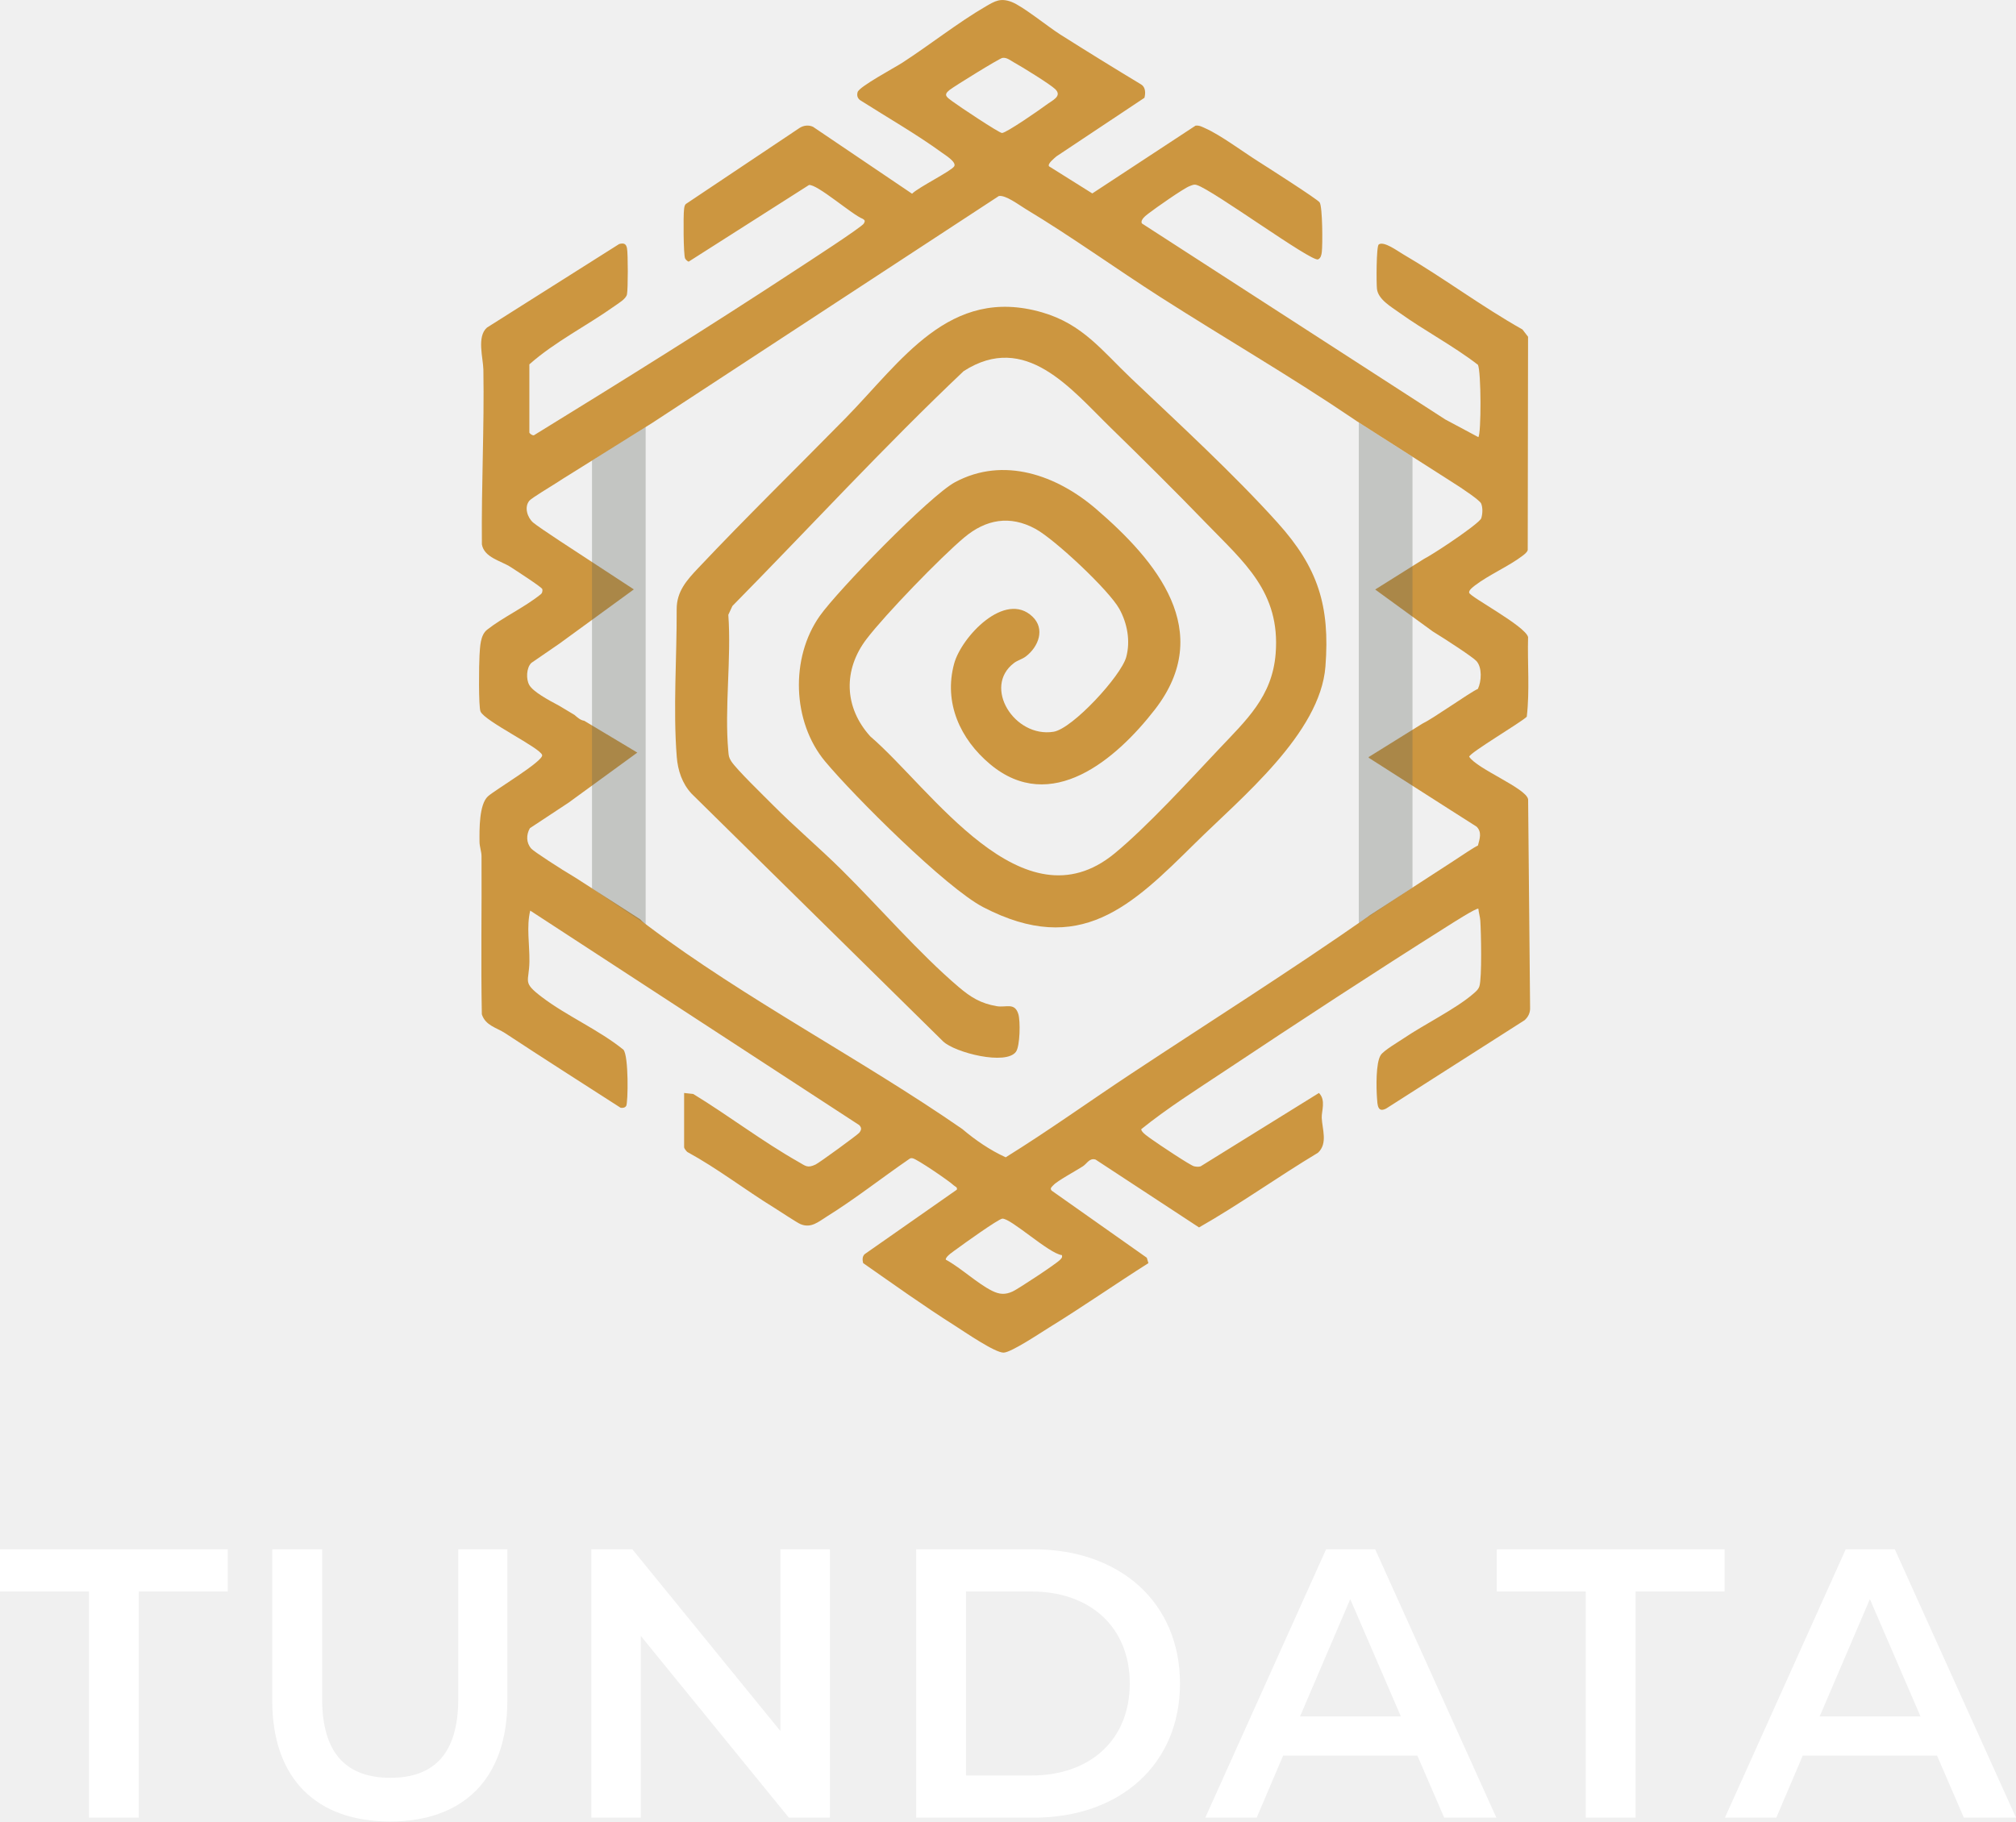
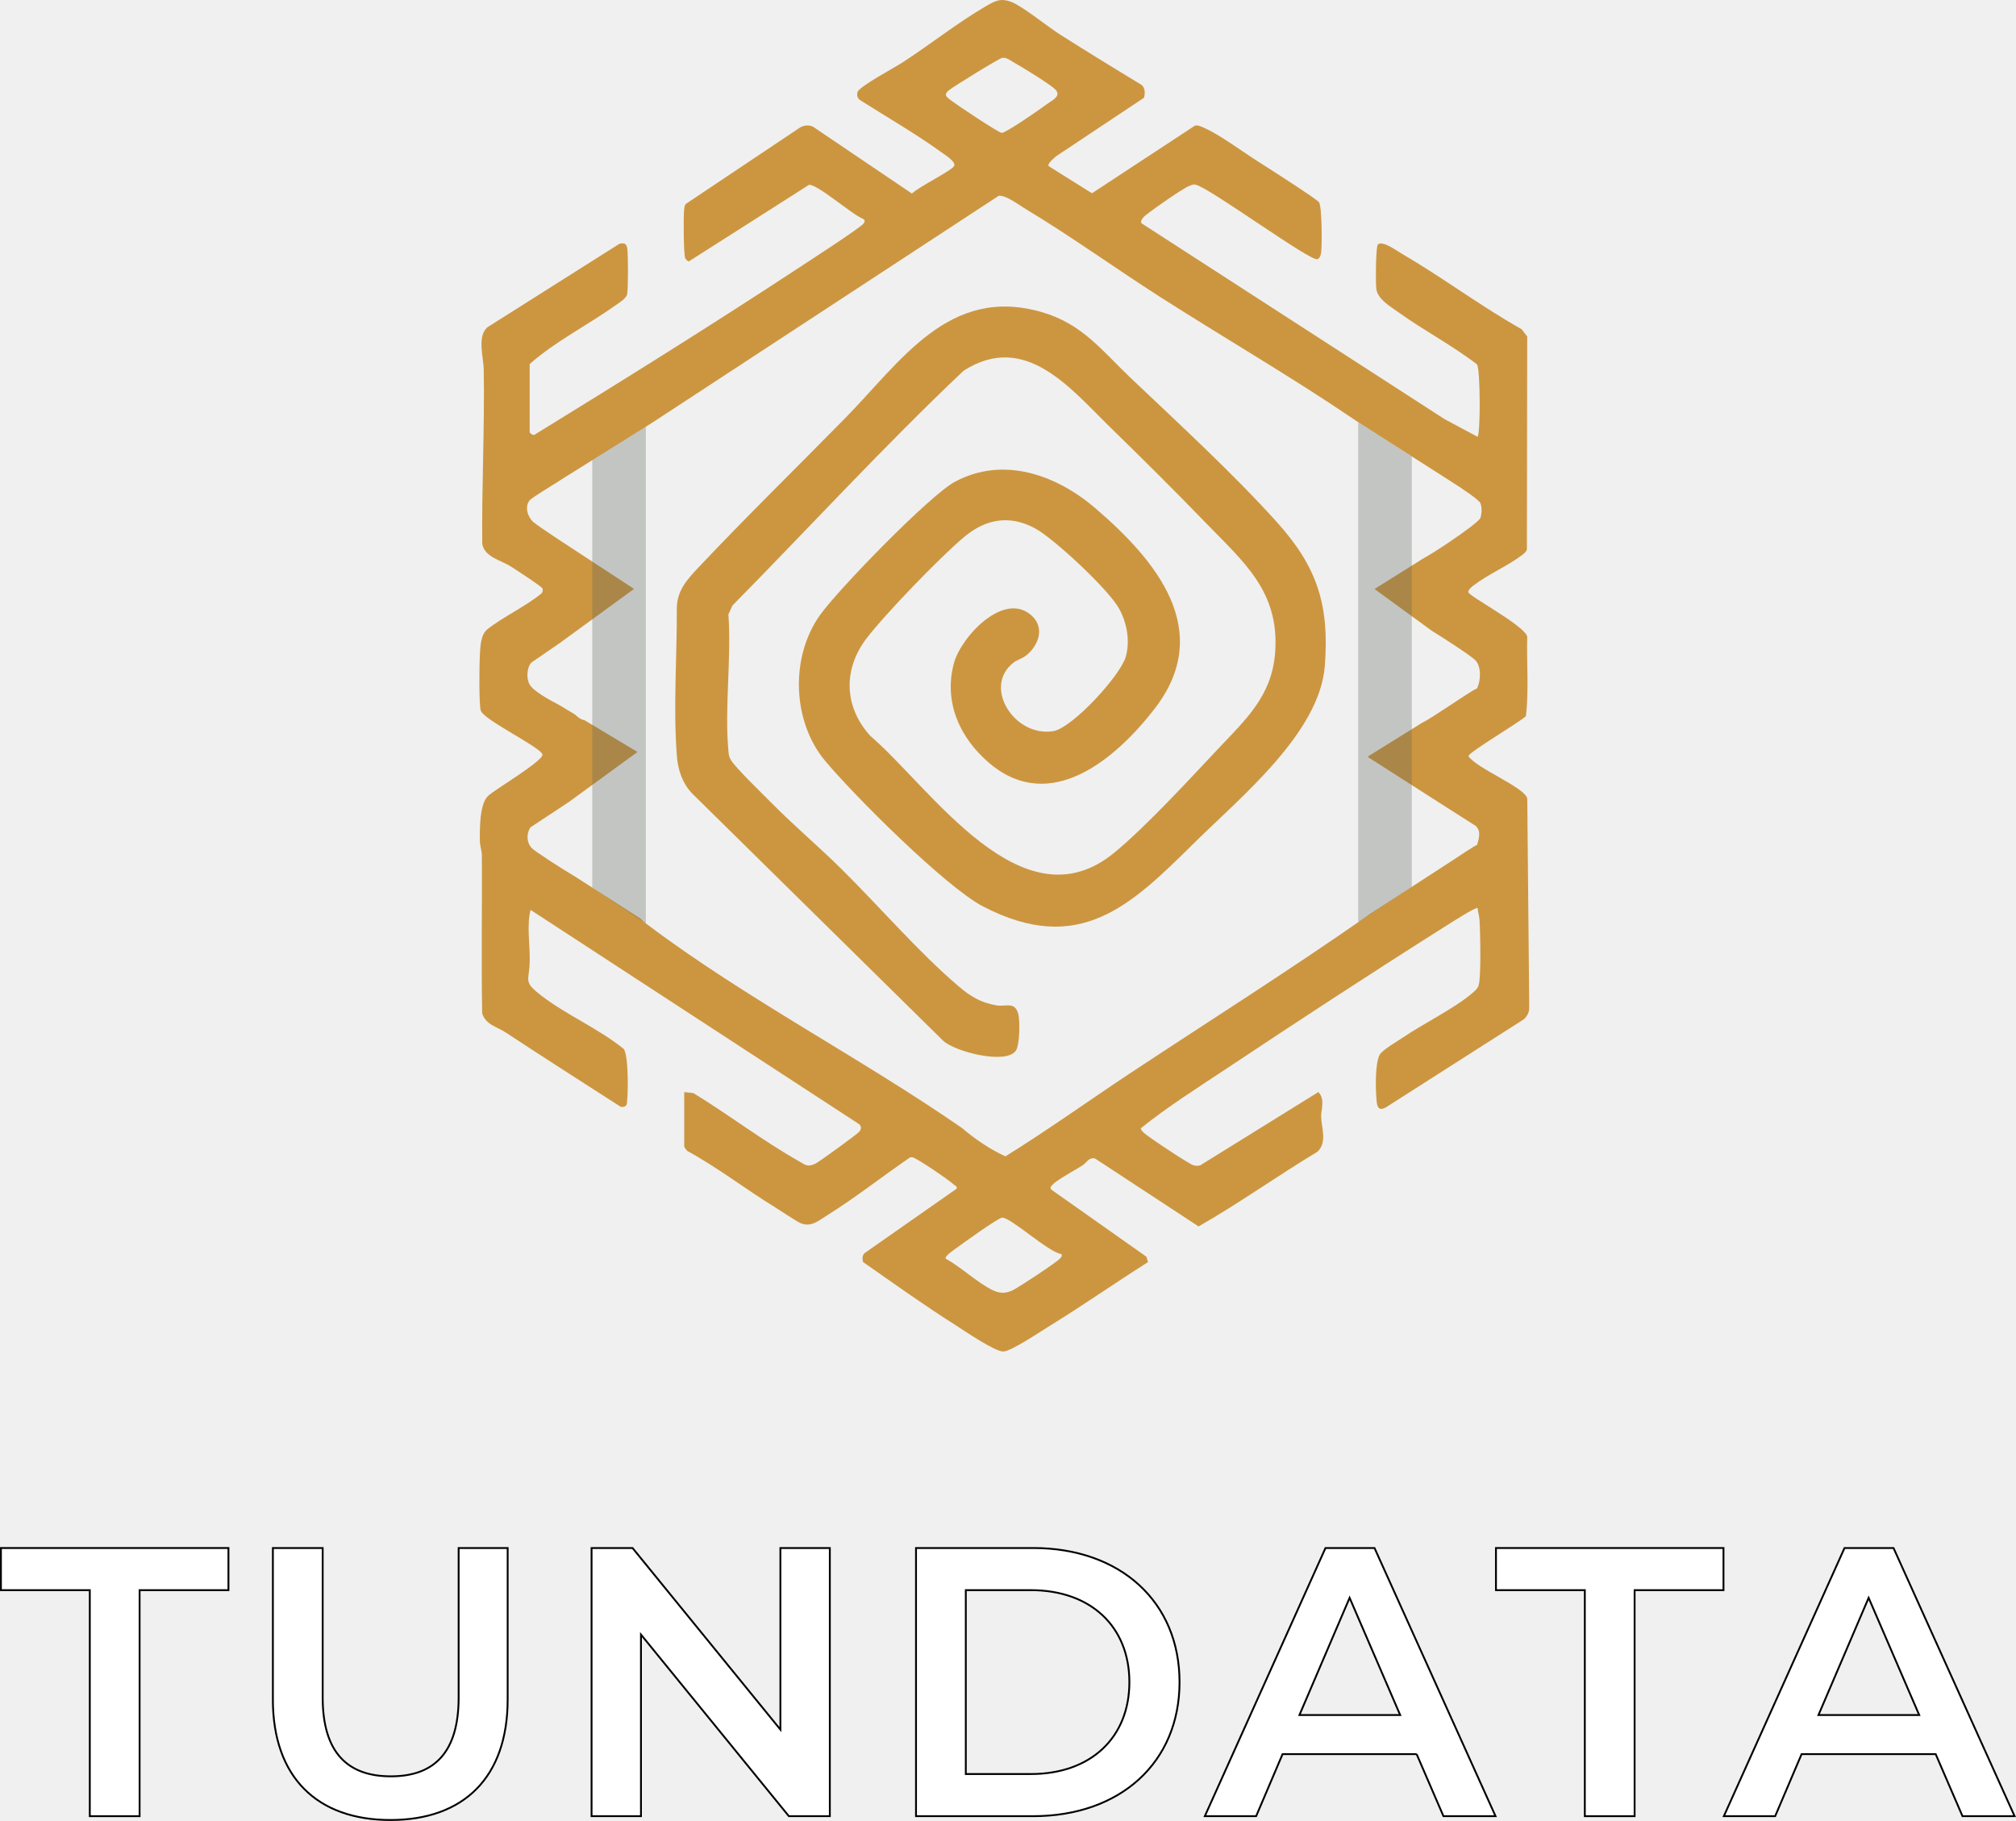
- <svg xmlns="http://www.w3.org/2000/svg" id="Capa_1" data-name="Capa 1" viewBox="0 0 1093.45 988.21">
+ <svg xmlns="http://www.w3.org/2000/svg" id="Capa_1" data-name="Capa 1" viewBox="0 0 1094.72 988.71">
  <defs>
    <style>
      .cls-1 {
        fill: #fff;
+         stroke: #000;
+         stroke-miterlimit: 10;
      }

      .cls-2 {
        fill: #cc9640;
      }

      .cls-3 {
        fill: #5d655a;
        opacity: .31;
      }
    </style>
  </defs>
  <g>
-     <path class="cls-1" d="M48.25,863.41H0v-22.88h123.55v22.88h-48.25v122.72h-27.04v-122.72Z" />
-     <path class="cls-1" d="M147.68,922.69v-82.16h27.04v81.12c0,29.95,13.52,42.85,37.02,42.85s36.81-12.9,36.81-42.85v-81.12h26.62v82.16c0,42.43-23.92,65.52-63.65,65.52s-63.85-23.09-63.85-65.52Z" />
-     <path class="cls-1" d="M450.11,840.53v145.59h-22.26l-80.29-98.59v98.59h-26.83v-145.59h22.25l80.29,98.59v-98.59h26.83Z" />
-     <path class="cls-1" d="M496.91,840.53h63.65c47.21,0,79.45,29.12,79.45,72.8s-32.24,72.8-79.45,72.8h-63.65v-145.59ZM559.31,963.25c32.45,0,53.46-19.76,53.46-49.92s-21.01-49.92-53.46-49.92h-35.36v99.84h35.36Z" />
-     <path class="cls-1" d="M768.76,952.43h-72.8l-14.35,33.69h-27.87l65.52-145.59h26.62l65.72,145.59h-28.29l-14.56-33.69ZM759.82,931.22l-27.46-63.65-27.25,63.65h54.7Z" />
-     <path class="cls-1" d="M860.08,863.41h-48.25v-22.88h123.55v22.88h-48.26v122.72h-27.04v-122.72Z" />
-     <path class="cls-1" d="M1050.6,952.43h-72.8l-14.35,33.69h-27.87l65.52-145.59h26.62l65.73,145.59h-28.29l-14.56-33.69ZM1041.66,931.22l-27.46-63.65-27.25,63.65h54.7Z" />
+     <path class="cls-1" d="M48.75,863.41H.5v-22.88h123.55v22.88h-48.25v122.72h-27.04v-122.72Z" />
+     <path class="cls-1" d="M148.18,922.69v-82.16h27.04v81.12c0,29.95,13.52,42.85,37.02,42.85s36.81-12.9,36.81-42.85v-81.12h26.62v82.16c0,42.43-23.92,65.52-63.65,65.52s-63.85-23.09-63.85-65.52Z" />
+     <path class="cls-1" d="M450.61,840.53v145.59h-22.26l-80.29-98.59v98.59h-26.83v-145.59h22.25l80.29,98.59v-98.59h26.83Z" />
+     <path class="cls-1" d="M497.41,840.53h63.65c47.21,0,79.45,29.12,79.45,72.8s-32.24,72.8-79.45,72.8h-63.65v-145.59ZM559.81,963.25c32.45,0,53.46-19.76,53.46-49.92s-21.01-49.92-53.46-49.92h-35.36v99.84h35.36Z" />
+     <path class="cls-1" d="M769.26,952.43h-72.8l-14.35,33.69h-27.87l65.52-145.59h26.62l65.72,145.59h-28.29l-14.56-33.69ZM760.32,931.22l-27.46-63.65-27.25,63.65h54.7Z" />
+     <path class="cls-1" d="M860.58,863.41h-48.25v-22.88h123.55v22.88h-48.26v122.72h-27.04v-122.72Z" />
+     <path class="cls-1" d="M1051.1,952.43h-72.8l-14.35,33.69h-27.87l65.52-145.59h26.62l65.73,145.59h-28.29l-14.56-33.69ZM1042.16,931.22l-27.46-63.65-27.25,63.65h54.7Z" />
  </g>
  <g>
-     <path class="cls-2" d="M648.28,457.38c-34.43,34.04-62.56,62.02-114.96,34.8-20.23-10.51-70.13-60.31-85.8-79.11-17.84-21.41-18.96-56.14-2.9-78.89,9.84-13.94,59.71-65.23,73.36-72.57,26.42-14.2,55.29-3.74,76.5,14.49,32.84,28.23,64.84,66.39,31.88,108.88-20.87,26.9-56.28,57.35-89.38,29.58-16.17-13.57-25.22-33.25-19.48-54.48,3.91-14.46,27.6-39.82,42.52-25.53,6.98,6.68,3.24,16.31-3.54,21.53-2.05,1.57-4.53,2.13-6.43,3.56-17.23,12.97.14,40.75,21.37,37.36,10.32-1.65,36.65-30.32,39.43-40.53,2.36-8.7.59-18.27-3.7-26.07-5.62-10.22-35.09-37.79-45.5-43.46-13.88-7.56-26.88-5.22-38.66,4.66-12.88,10.8-42.74,41.68-52.93,55.01-12.85,16.8-12.29,37.15,2,52.92,33,28.28,82.54,104.49,132.43,63.52,17.38-14.28,40.55-39.57,56.47-56.47,14.96-15.88,29.11-28.6,30.94-52.02,2.62-33.44-17.24-49.55-37.94-70.97-16.8-17.4-34.16-34.57-51.47-51.47-21.68-21.16-46.31-52.32-79.81-30.78-43.2,40.91-83.63,84.98-125.44,127.43l-2.21,4.78c1.73,23.85-2.16,50.56,0,74.05.22,2.43.24,3.26,1.59,5.4,2.68,4.25,17.76,18.87,22.41,23.56,12.05,12.15,25.37,23.38,37.54,35.43,20.24,20.03,42.2,45.48,63.43,63.51,6.54,5.56,11.93,8.89,20.61,10.38,5.08.87,9.73-2.2,11.72,4.27,1.17,3.79.93,17.28-1.25,20.4-5.31,7.6-33.19.55-39.56-5.58l-136.45-134.41c-5.08-5.49-7.43-12.58-8.01-19.98-2.04-25.98.08-54.1-.04-79.99-.05-9.73,5.49-15.84,11.67-22.39,25.96-27.52,53.3-54.23,79.75-81.16,30.49-31.04,56.47-72.11,106.76-57.58,22.03,6.37,32.6,20.87,48.24,35.72,26.02,24.71,55.59,51.85,79.51,78.41,21.85,24.27,28.49,44.95,25.95,77.97-2.8,36.36-45.73,71.22-70.6,95.81Z" />
-     <path class="cls-2" d="M828.81,433.57c-1.13-5.98-27.64-16.38-31.93-23.01.01-2.05,28.03-18.56,31.22-21.72,1.66-14.22.32-28.86.71-43.22-1.59-6.05-31.38-21.7-31.96-24.05-.33-1.33,2.08-3.13,3.07-3.89,7.53-5.77,18.78-10.68,25.85-16.13,1.07-.83,2.46-1.8,2.85-3.14l.18-115.71-3.04-3.95c-22.31-12.56-42.89-28.08-64.98-40.96-2.75-1.6-10.21-7.15-12.98-5.16-1.33.96-1.31,21.05-.96,24.09.67,5.74,7.62,9.65,12.1,12.88,13.6,9.78,29.31,17.99,42.66,28.3,1.81,3.55,1.84,37.78.22,39.25l-17.9-9.57-164.56-106.35c-1.08-1.98,2.28-4.4,3.63-5.45,3.58-2.78,18.88-13.53,22.21-14.79,1.33-.51,2.47-1.13,3.96-.6,8.82,2.73,62.24,41.92,65.76,40.33,1.49-.68,1.83-2.49,2.01-3.97.48-4.01.42-24.42-1.16-26.92-1.07-1.71-29.23-19.66-33.56-22.41-7.9-5.01-20.36-14.22-28.25-17.72-1.8-.8-3.41-1.81-5.52-1.53l-55.99,36.77-23.48-14.72c-.97-1.41,3.09-4.54,4.06-5.41l47.7-31.75c.66-2.56.65-5.78-1.82-7.26-14.7-8.87-29.36-17.92-43.87-27.1-6.63-4.2-20.28-15.33-26.34-17.64-6.09-2.32-9.08-.45-14.02,2.41-15,8.71-30.49,20.99-45.36,30.61-4.03,2.61-23.35,12.93-24.16,15.9-.48,1.75-.13,3.22,1.31,4.33,14.55,9.28,30.53,18.41,44.43,28.52,1.77,1.29,8.1,5.15,6.63,7.43-1.71,2.64-19.39,11.34-22.84,14.84l-53.71-36.3c-2.35-1.12-5.13-.78-7.29.6l-61.68,41.26c-.84.85-.85,1.9-1,3-.43,3.26-.34,24.46.57,26.52.26.59,1.36,1.71,1.97,1.75l65.22-41.55c4.38-.64,23.5,16.19,29.21,18.36,1.29.79,1.24,1.21.58,2.49-1.01,1.95-31.52,21.69-36.21,24.77-47,30.88-94.95,60.74-142.78,90.16-.87.15-2.27-.88-2.45-1.51v-36.98c13.95-12.34,31.16-20.91,46.29-31.67,2.19-1.56,6.18-3.87,6.66-6.33.58-2.95.58-21.97.01-24.97-.48-2.54-1.77-2.96-4.25-2.31l-71.67,45.31c-5.69,4.87-2.09,16.54-1.98,22.91.53,31.62-1.14,63.16-.81,94.76,1.28,7.17,10.37,8.86,15.67,12.31,2.23,1.45,16.94,10.92,17.12,11.95.19,1.12-.07,2.28-1.07,2.94-8.59,6.92-20.5,12.44-28.9,19.08-3.7,2.93-3.8,9.13-4.11,13.88-.29,4.45-.59,27.96.56,30.51,2.42,5.34,32.61,19.79,33.42,23.62.7,3.33-25.72,18.98-29.43,22.39-4.78,4.4-4.6,17.85-4.55,24.53.02,2.85,1.07,5.31,1.09,7.9.17,28.59-.39,57.2.17,85.79,1.96,6.19,8.12,7.27,12.7,10.29,20.73,13.66,41.76,27.04,62.58,40.44,1.13.13,2.31.04,3.01-.99,1.05-1.53,1.42-27.48-1.53-30.55-13.4-10.84-30.82-18.31-44.33-28.63-10.71-8.18-6.75-7.79-6.62-19.27.11-9.29-1.67-18.87.44-27.53l178.47,116.38c1.4,1.51,1.19,2.56.01,4.11-.89,1.16-21.76,16.35-23.72,17.27-4.48,2.1-5.39.76-9.25-1.42-19.59-11.09-37.86-25.12-57.09-36.86l-4.96-.54v29.48c0,.53,1.17,2.05,1.75,2.53,16.47,8.98,31.36,20.58,47.3,30.37,2.91,1.79,12.12,7.98,14.17,8.81,5.7,2.32,9.6-1.3,14.27-4.21,15.43-9.61,29.8-20.99,44.77-31.27.57-.42,1.09-.39,1.75-.27,2.39.45,20,12.46,22.25,14.69.7.69,2.06.85,1.67,2.32l-49.98,34.98c-1.37,1.24-1.26,3.19-.85,4.85,16.49,11.5,32.93,23.31,49.92,34.06,5.03,3.19,21.67,14.69,26.32,14.52,4.2-.16,19.78-10.62,24.49-13.52,18.24-11.23,35.9-23.55,54-35.03l-.87-2.93-51.58-36.39c-1.23-1.36.18-2.13,1-3.06,1.88-2.15,12.45-7.91,15.86-10.12,2.37-1.53,3.58-4.7,6.93-3.69l56.13,36.82c22-12.53,42.74-27.45,64.5-40.51,5.44-5.04,2.29-12.9,2.04-18.94-.16-3.74,2.38-9.54-1.51-13.5l-64.18,39.81c-1.19.37-2.32.21-3.51-.02-1.98-.38-19.66-12.22-22.65-14.39-1.49-1.08-6.3-4.14-6.02-5.77,14.28-11.51,30.06-21.45,45.39-31.64,40-26.61,80.51-53.13,121.14-78.75,1.94-1.23,15.5-9.91,16.3-9.18.19,2.19.9,4.24,1.05,6.46.42,6.25.95,30.86-.49,35.57-.57,1.86-2.22,3.16-3.63,4.36-9.31,7.97-26.43,16.45-37.21,23.75-3.02,2.05-11.12,6.77-12.71,9.28-2.7,4.28-2.38,17.7-2.01,23.05.27,3.98.33,8.34,5,5.91l75.04-47.9c2.08-1.84,3.16-4.18,3.01-6.98l-1.07-112.96ZM516.67,55.06c-2.99-2.3-5.33-3.38-1.61-6.27,2.69-2.09,27-17.13,28.66-17.38,2.37-.35,4.29,1.38,6.17,2.41,4.18,2.29,19.59,11.79,22.44,14.53,4.04,3.89-1.7,6.15-5.05,8.69-3.18,2.41-21.51,15.11-23.81,15.11-1.59,0-24-14.94-26.8-17.1ZM575.96,680.93c.32,1.4-.21,1.64-.97,2.51-1.77,2.02-22.82,15.89-25.75,17.22-4.09,1.86-7.16,1.62-11.16-.36-7.94-3.94-16.99-12.52-25.09-16.9-.39-1.64,4.72-4.88,6.08-5.9,3.26-2.45,22.42-16.17,24.56-16.35,4.54-.38,25.4,19.05,32.32,19.77ZM801.57,458.76c-1.6.59-8.19,5.04-14.66,9.29h0s-.04.02-.04.02c-1.57,1.03-3.12,2.04-4.6,2.98l-39.89,25.88s0,.06,0,.08c-42.15,29.48-85.67,56.95-128.57,85.32-22.8,15.07-45.2,31.19-68.33,45.53-8.42-3.8-16.57-9.41-23.56-15.35-54.43-37.72-117.92-70.62-170.57-110.28-1.44-1.08-2.89-2.12-4.09-3.47l-35.14-22.59c-8.15-4.81-22.52-14.17-23.92-15.73-2.81-3.11-2.87-7.51-.79-11.13l20.98-13.85,37.28-27.16-28.8-17.27c-2.07-.3-3.69-1.8-5.31-3.19l-8.18-4.9h0c-6.29-3.34-14.24-7.68-16.31-11.31-1.81-3.18-1.6-9.33,1.12-11.98l15.19-10.44,40.41-29.45-39.58-25.91c-.21-.14-.42-.28-.63-.41l-.2-.13h0c-6.23-4.09-12.61-8.45-14.17-9.78-3.11-2.65-5.04-8.35-2.08-11.9,1.21-1.45,11.85-7.82,14.47-9.52,1.37-.89,5.72-3.7,9.7-6.12l42.41-26.51,188.03-123.12c3.64-.73,11.09,4.94,14.57,7.03,24.88,14.96,48.71,32.21,73.12,47.82,34.72,22.2,70.68,43.03,104.78,66.13.37.25.98.66,1.7,1.16h0s50.27,32.12,50.27,32.12h0c8.16,5.1,16.47,10.89,17.16,12.52.97,2.28.82,5.69.07,8.03-.51,1.6-8.98,7.83-17.23,13.38h0s-.02.01-.02.01c-5.57,3.75-11.03,7.2-13.87,8.7l-26.4,16.56,31.27,22.78c7.53,4.61,21.74,13.93,23.63,16.03,3.17,3.51,2.79,10.9.79,15.13-1.99.78-8.67,5.25-15.4,9.69h0c-5.92,3.92-11.88,7.81-14.69,9.14l-29.11,18.11c0,.13,0,.27,0,.4l43.88,28.06,14.63,9.32c3.02,3.03,1.66,6.61.72,10.24Z" />
-     <polygon class="cls-3" points="350.2 501.41 321.1 481.97 321.1 249.82 350.2 231.61 350.2 501.41" />
-     <polygon class="cls-3" points="737.01 500.77 766.12 481.56 766.12 247.84 737.01 229.23 737.01 500.77" />
+     <path class="cls-2" d="M648.78,457.38c-34.43,34.04-62.56,62.02-114.96,34.8-20.23-10.51-70.13-60.31-85.8-79.11-17.84-21.41-18.96-56.14-2.9-78.89,9.84-13.94,59.71-65.23,73.36-72.57,26.42-14.2,55.29-3.74,76.5,14.49,32.84,28.23,64.84,66.39,31.88,108.88-20.87,26.9-56.28,57.35-89.38,29.58-16.17-13.57-25.22-33.25-19.48-54.48,3.91-14.46,27.6-39.82,42.52-25.53,6.98,6.68,3.24,16.31-3.54,21.53-2.05,1.57-4.53,2.13-6.43,3.56-17.23,12.97.14,40.75,21.37,37.36,10.32-1.65,36.65-30.32,39.43-40.53,2.36-8.7.59-18.27-3.7-26.07-5.62-10.22-35.09-37.79-45.5-43.46-13.88-7.56-26.88-5.22-38.66,4.66-12.88,10.8-42.74,41.68-52.93,55.01-12.85,16.8-12.29,37.15,2,52.92,33,28.28,82.54,104.49,132.43,63.52,17.38-14.28,40.55-39.57,56.47-56.47,14.96-15.88,29.11-28.6,30.94-52.02,2.62-33.44-17.24-49.55-37.94-70.97-16.8-17.4-34.16-34.57-51.47-51.47-21.68-21.16-46.31-52.32-79.81-30.78-43.2,40.91-83.63,84.98-125.44,127.43l-2.21,4.78c1.73,23.85-2.16,50.56,0,74.05.22,2.43.24,3.26,1.59,5.4,2.68,4.25,17.76,18.87,22.41,23.56,12.05,12.15,25.37,23.38,37.54,35.43,20.24,20.03,42.2,45.48,63.43,63.51,6.54,5.56,11.93,8.89,20.61,10.38,5.08.87,9.73-2.2,11.72,4.27,1.17,3.79.93,17.28-1.25,20.4-5.31,7.6-33.19.55-39.56-5.58l-136.45-134.41c-5.08-5.49-7.43-12.58-8.01-19.98-2.04-25.98.08-54.1-.04-79.99-.05-9.73,5.49-15.84,11.67-22.39,25.96-27.52,53.3-54.23,79.75-81.16,30.49-31.04,56.47-72.11,106.76-57.58,22.03,6.37,32.6,20.87,48.24,35.72,26.02,24.71,55.59,51.85,79.51,78.41,21.85,24.27,28.49,44.95,25.95,77.97-2.8,36.36-45.73,71.22-70.6,95.81Z" />
+     <path class="cls-2" d="M829.31,433.57c-1.13-5.98-27.64-16.38-31.93-23.01.01-2.05,28.03-18.56,31.22-21.72,1.66-14.22.32-28.86.71-43.22-1.59-6.05-31.38-21.7-31.96-24.05-.33-1.33,2.08-3.13,3.07-3.89,7.53-5.77,18.78-10.68,25.85-16.13,1.07-.83,2.46-1.8,2.85-3.14l.18-115.71-3.04-3.95c-22.31-12.56-42.89-28.08-64.98-40.96-2.75-1.6-10.21-7.15-12.98-5.16-1.33.96-1.31,21.05-.96,24.09.67,5.74,7.62,9.65,12.1,12.88,13.6,9.78,29.31,17.99,42.66,28.3,1.81,3.55,1.84,37.78.22,39.25l-17.9-9.57-164.56-106.35c-1.08-1.98,2.28-4.4,3.63-5.45,3.58-2.78,18.88-13.53,22.21-14.79,1.33-.51,2.47-1.13,3.96-.6,8.82,2.73,62.24,41.92,65.76,40.33,1.49-.68,1.83-2.49,2.01-3.97.48-4.01.42-24.42-1.16-26.92-1.07-1.71-29.23-19.66-33.56-22.41-7.9-5.01-20.36-14.22-28.25-17.72-1.8-.8-3.41-1.81-5.52-1.53l-55.99,36.77-23.48-14.72c-.97-1.41,3.09-4.54,4.06-5.41l47.7-31.75c.66-2.56.65-5.78-1.82-7.26-14.7-8.87-29.36-17.92-43.87-27.1-6.63-4.2-20.28-15.33-26.34-17.64-6.09-2.32-9.08-.45-14.02,2.41-15,8.71-30.49,20.99-45.36,30.61-4.03,2.61-23.35,12.93-24.16,15.9-.48,1.75-.13,3.22,1.31,4.33,14.55,9.28,30.53,18.41,44.43,28.52,1.77,1.29,8.1,5.15,6.63,7.43-1.71,2.64-19.39,11.34-22.84,14.84l-53.71-36.3c-2.35-1.12-5.13-.78-7.29.6l-61.68,41.26c-.84.85-.85,1.9-1,3-.43,3.26-.34,24.46.57,26.52.26.59,1.36,1.71,1.97,1.75l65.22-41.55c4.38-.64,23.5,16.19,29.21,18.36,1.29.79,1.24,1.21.58,2.49-1.01,1.95-31.52,21.69-36.21,24.77-47,30.88-94.95,60.74-142.78,90.16-.87.15-2.27-.88-2.45-1.51v-36.98c13.95-12.34,31.16-20.91,46.29-31.67,2.19-1.56,6.18-3.87,6.66-6.33.58-2.95.58-21.97.01-24.97-.48-2.54-1.77-2.96-4.25-2.31l-71.67,45.31c-5.69,4.87-2.09,16.54-1.98,22.91.53,31.62-1.14,63.16-.81,94.76,1.28,7.17,10.37,8.86,15.67,12.31,2.23,1.45,16.94,10.92,17.12,11.95.19,1.12-.07,2.28-1.07,2.94-8.59,6.92-20.5,12.44-28.9,19.08-3.7,2.93-3.8,9.13-4.11,13.88-.29,4.45-.59,27.96.56,30.51,2.42,5.34,32.61,19.79,33.42,23.62.7,3.33-25.72,18.98-29.43,22.39-4.78,4.4-4.6,17.85-4.55,24.53.02,2.85,1.07,5.31,1.09,7.9.17,28.59-.39,57.2.17,85.79,1.96,6.19,8.12,7.27,12.7,10.29,20.73,13.66,41.76,27.04,62.58,40.44,1.13.13,2.31.04,3.01-.99,1.05-1.53,1.42-27.48-1.53-30.55-13.4-10.84-30.82-18.31-44.33-28.63-10.71-8.18-6.75-7.79-6.62-19.27.11-9.29-1.67-18.87.44-27.53l178.47,116.38c1.4,1.51,1.19,2.56.01,4.11-.89,1.16-21.76,16.35-23.72,17.27-4.48,2.1-5.39.76-9.25-1.42-19.59-11.09-37.86-25.12-57.09-36.86l-4.96-.54v29.48c0,.53,1.17,2.05,1.75,2.53,16.47,8.98,31.36,20.58,47.3,30.37,2.91,1.79,12.12,7.98,14.17,8.81,5.7,2.32,9.6-1.3,14.27-4.21,15.43-9.61,29.8-20.99,44.77-31.27.57-.42,1.09-.39,1.75-.27,2.39.45,20,12.46,22.25,14.69.7.69,2.06.85,1.67,2.32l-49.98,34.98c-1.37,1.24-1.26,3.19-.85,4.85,16.49,11.5,32.93,23.31,49.92,34.06,5.03,3.19,21.67,14.69,26.32,14.52,4.2-.16,19.78-10.62,24.49-13.52,18.24-11.23,35.9-23.55,54-35.03l-.87-2.93-51.58-36.39c-1.23-1.36.18-2.13,1-3.06,1.88-2.15,12.45-7.91,15.86-10.12,2.37-1.53,3.58-4.7,6.93-3.69l56.13,36.82c22-12.53,42.74-27.45,64.5-40.51,5.44-5.04,2.29-12.9,2.04-18.94-.16-3.74,2.38-9.54-1.51-13.5l-64.18,39.81c-1.19.37-2.32.21-3.51-.02-1.98-.38-19.66-12.22-22.65-14.39-1.49-1.08-6.3-4.14-6.02-5.77,14.28-11.51,30.06-21.45,45.39-31.64,40-26.61,80.51-53.13,121.14-78.75,1.94-1.23,15.5-9.91,16.3-9.18.19,2.19.9,4.24,1.05,6.46.42,6.25.95,30.86-.49,35.57-.57,1.86-2.22,3.16-3.63,4.36-9.31,7.97-26.43,16.45-37.21,23.75-3.02,2.05-11.12,6.77-12.71,9.28-2.7,4.28-2.38,17.7-2.01,23.05.27,3.98.33,8.34,5,5.91l75.04-47.9c2.08-1.84,3.16-4.18,3.01-6.98l-1.07-112.96ZM517.17,55.06c-2.99-2.3-5.33-3.38-1.61-6.27,2.69-2.09,27-17.13,28.66-17.38,2.37-.35,4.29,1.38,6.17,2.41,4.18,2.29,19.59,11.79,22.44,14.53,4.04,3.89-1.7,6.15-5.05,8.69-3.18,2.41-21.51,15.11-23.81,15.11-1.59,0-24-14.94-26.8-17.1ZM576.46,680.93c.32,1.4-.21,1.64-.97,2.51-1.77,2.02-22.82,15.89-25.75,17.22-4.09,1.86-7.16,1.62-11.16-.36-7.94-3.94-16.99-12.52-25.09-16.9-.39-1.64,4.72-4.88,6.08-5.9,3.26-2.45,22.42-16.17,24.56-16.35,4.54-.38,25.4,19.05,32.32,19.77ZM802.07,458.76c-1.6.59-8.19,5.04-14.66,9.29h0s-.04.02-.04.02c-1.57,1.03-3.12,2.04-4.6,2.98l-39.89,25.88s0,.06,0,.08c-42.15,29.48-85.67,56.95-128.57,85.32-22.8,15.07-45.2,31.19-68.33,45.53-8.42-3.8-16.57-9.41-23.56-15.35-54.43-37.72-117.92-70.62-170.57-110.28-1.44-1.08-2.89-2.12-4.09-3.47l-35.14-22.59c-8.15-4.81-22.52-14.17-23.92-15.73-2.81-3.11-2.87-7.51-.79-11.13l20.98-13.85,37.28-27.16-28.8-17.27c-2.07-.3-3.69-1.8-5.31-3.19l-8.18-4.9h0c-6.29-3.34-14.24-7.68-16.31-11.31-1.81-3.18-1.6-9.33,1.12-11.98l15.19-10.44,40.41-29.45-39.58-25.91c-.21-.14-.42-.28-.63-.41l-.2-.13h0c-6.23-4.09-12.61-8.45-14.17-9.78-3.11-2.65-5.04-8.35-2.08-11.9,1.21-1.45,11.85-7.82,14.47-9.52,1.37-.89,5.72-3.7,9.7-6.12l42.41-26.51,188.03-123.12c3.64-.73,11.09,4.94,14.57,7.03,24.88,14.96,48.71,32.21,73.12,47.82,34.72,22.2,70.68,43.03,104.78,66.13.37.25.98.66,1.7,1.16h0s50.27,32.12,50.27,32.12h0c8.16,5.1,16.47,10.89,17.16,12.52.97,2.28.82,5.69.07,8.03-.51,1.6-8.98,7.83-17.23,13.38h0s-.02.01-.02.01c-5.57,3.75-11.03,7.2-13.87,8.7l-26.4,16.56,31.27,22.78c7.53,4.61,21.74,13.93,23.63,16.03,3.17,3.51,2.79,10.9.79,15.13-1.99.78-8.67,5.25-15.4,9.69h0c-5.92,3.92-11.88,7.81-14.69,9.14l-29.11,18.11c0,.13,0,.27,0,.4l43.88,28.06,14.63,9.32c3.02,3.03,1.66,6.61.72,10.24Z" />
+     <polygon class="cls-3" points="350.7 501.41 321.6 481.97 321.6 249.82 350.7 231.61 350.7 501.41" />
+     <polygon class="cls-3" points="737.51 500.77 766.62 481.56 766.62 247.84 737.51 229.23 737.51 500.77" />
  </g>
</svg>
